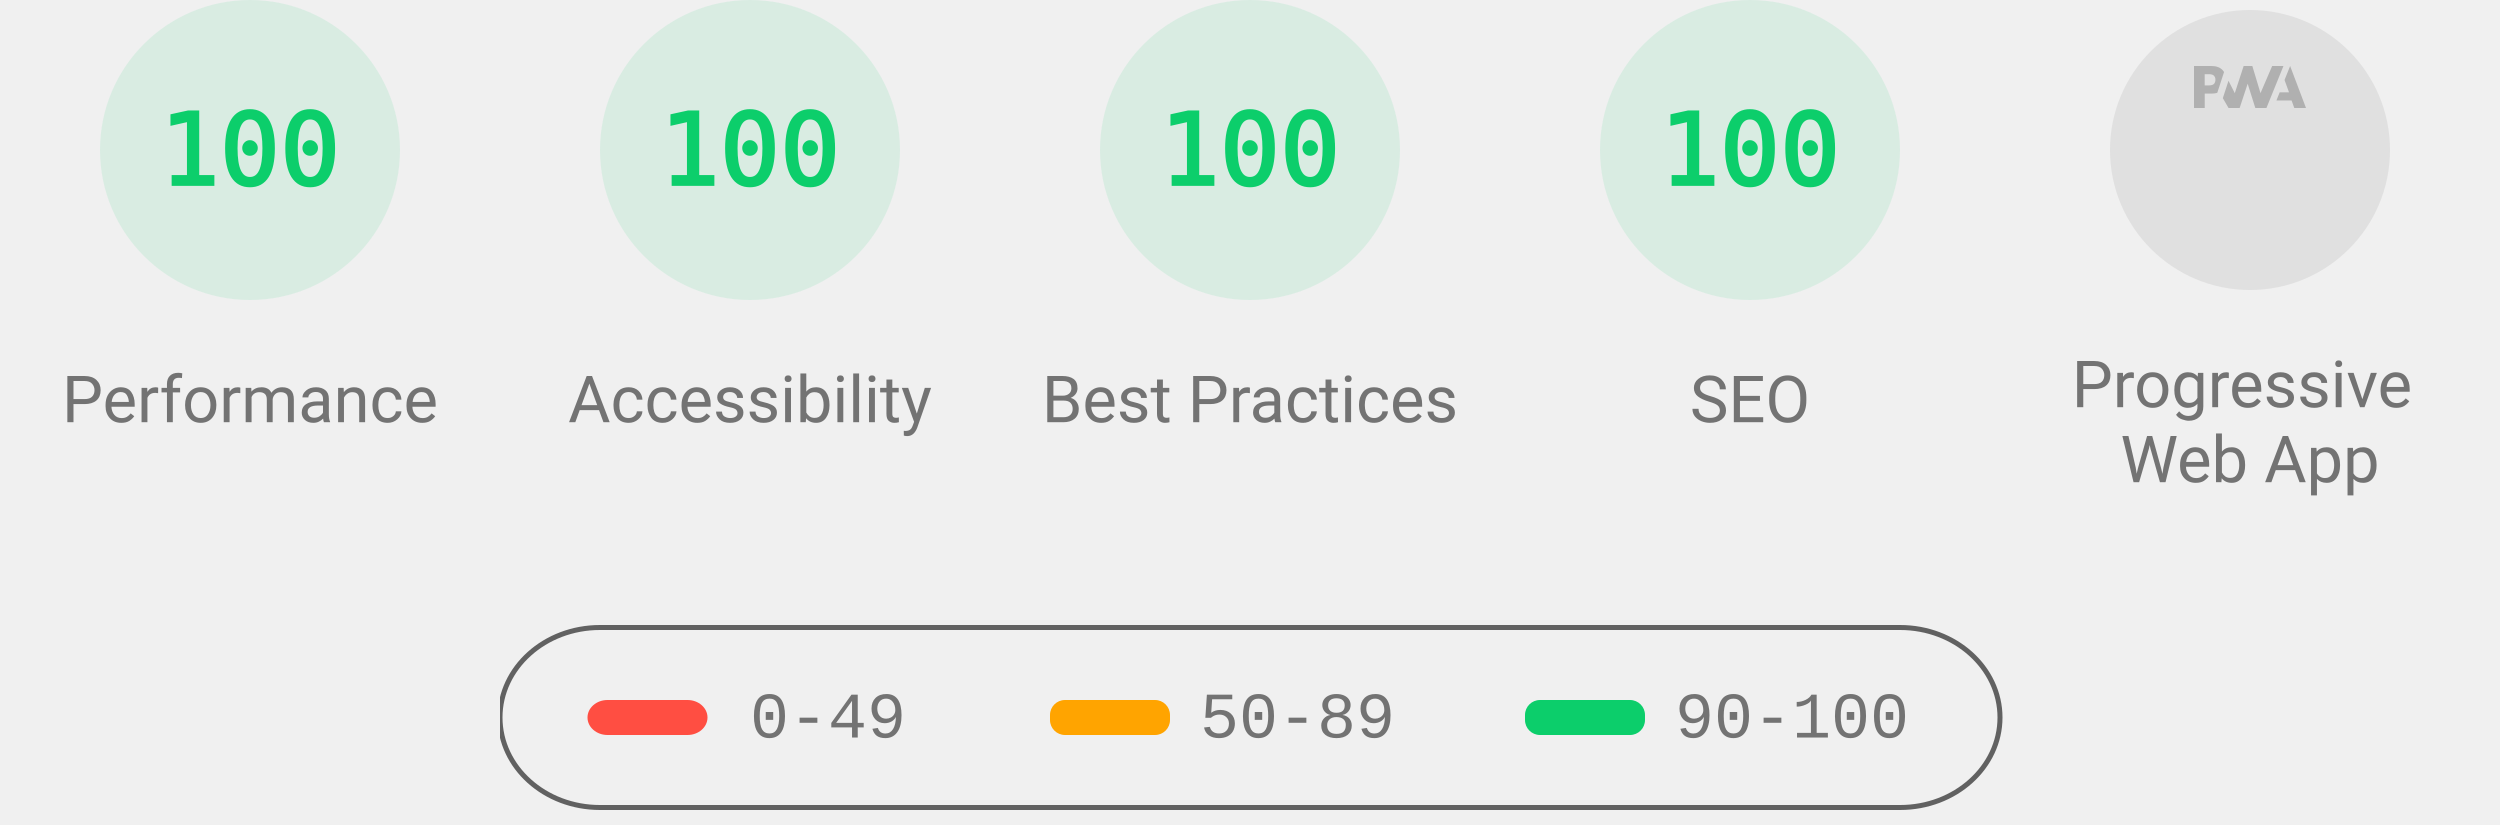
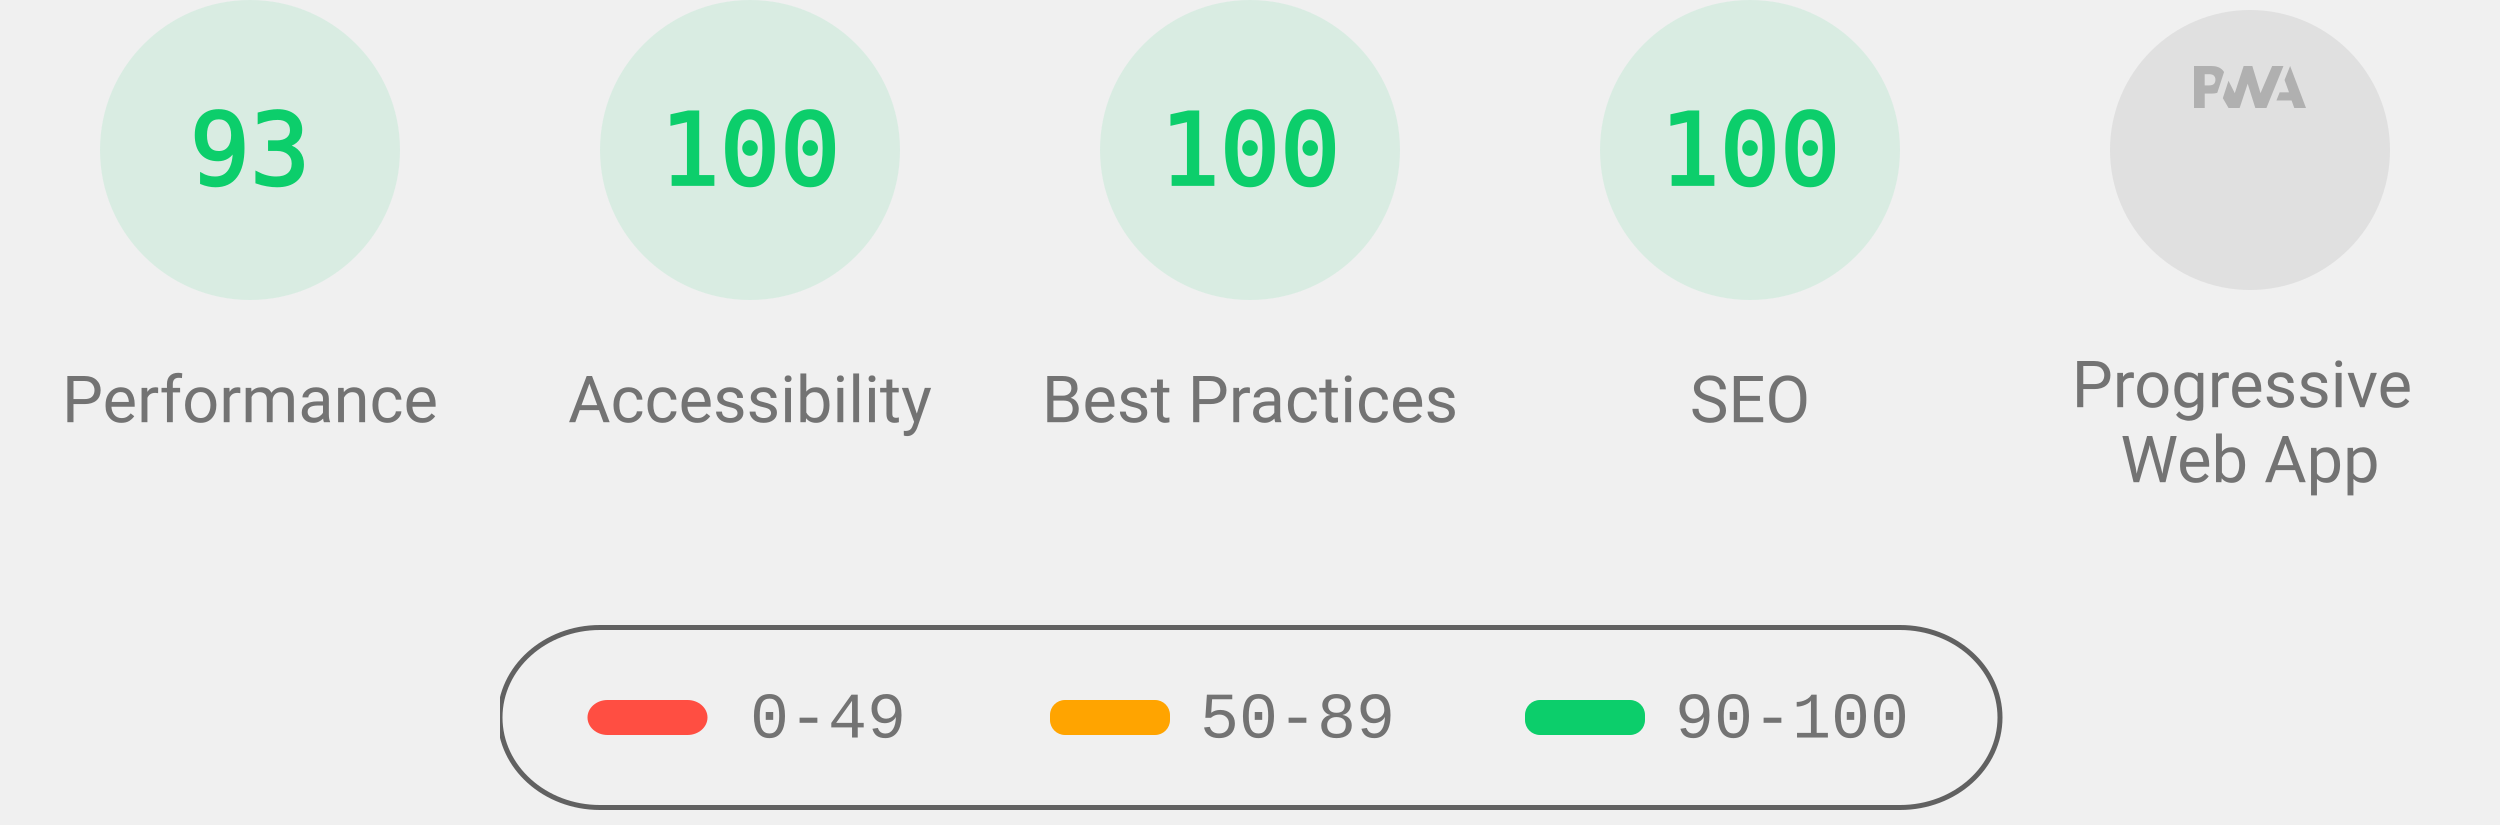
<svg xmlns="http://www.w3.org/2000/svg" class="theme--agnostic" fill="none" width="1000" height="330">
  <style>
			.gauge-base {
				opacity: 0.1
			}

			.gauge-arc {
				fill: none;
				animation-delay: 250ms;
				stroke-linecap: round;
				transform: rotate(-90deg);
				transform-origin: 100px 60px;
				animation: load-gauge 1s ease forwards
			}

			.guage-text {
				font-size: 40px;
				font-family: monospace;
				text-align: center
			}

			.guage-red {
				color: #ff4e42;
				fill: #ff4e42;
				stroke: #ff4e42
			}
			.guage-orange {
				color: #ffa400;
				fill: #ffa400;
				stroke: #ffa400
			}
			.guage-green {
				color: #0cce6b;
				fill: #0cce6b;
				stroke: #0cce6b
			}
			.theme--agnostic .guage-undefined {
				color: #5c5c5c;
				fill: #5c5c5c;
				stroke: #5c5c5c
			}
			.theme--light .guage-undefined {
				color: #1e1e1e;
				fill: #1e1e1e;
				stroke: #1e1e1e
			}
			.theme--dark .guage-undefined {
				color: #f5f5f5;
				fill: #f5f5f5;
				stroke: #f5f5f5
			}

			.guage-title {
				stroke: none;
				font-size: 26px;
				line-height: 26px;
				font-family: Roboto, Halvetica, Arial, sans-serif
			}
			.metric.guage-title {
				font-family: 'Courier New', Courier, monospace
			}
			.theme--agnostic .guage-title {
				color: #737373;
				fill: #737373
			}
			.theme--light .guage-title {
				color: #212121;
				fill: #212121
			}
			.theme--dark .guage-title {
				color: #f5f5f5;
				fill: #f5f5f5
			}

			@keyframes load-gauge {
				from {
					stroke-dasharray: 0 352.858
				}
			}
			.lh-gauge--pwa__disc {
				fill: #e0e0e0
			}
			.lh-gauge--pwa__logo {
				position: relative;
				fill: #b0b0b0
			}
			.lh-gauge--pwa__invisible {
				display: none
			}
			.lh-gauge--pwa__visible {
				display: inline
			}
			.guage-invisible {
				display: none
			}
			.lh-gauge--pwa__logo--primary-color {
				fill: #304ffe
			}
			.theme--agnostic .lh-gauge--pwa__logo--secondary-color {
				fill: #787878
			}
			.theme--light .lh-gauge--pwa__logo--secondary-color {
				fill: #3d3d3d
			}
			.theme--dark .lh-gauge--pwa__logo--secondary-color {
				fill: #d8b6b6
			}
			.theme--light #svg_2 {
				stroke: #00000022
			}
			.theme--agnostic #svg_2 {
				stroke: #616161
			}
			.theme--light #svg_2 {
				stroke: #00000022
			}
			.theme--dark #svg_2 {
				stroke: #f5f5f566
			}
		</style>
  <svg class="guage-div guage-perf guage-green" viewBox="0 0 200 200" width="200" height="200" x="0" y="0">
    <circle class="gauge-base" r="56" cx="100" cy="60" stroke-width="8" />
-     <circle class="gauge-arc guage-arc-1" r="56" cx="100" cy="60" stroke-width="8" style="stroke-dasharray: 351.858, 351.858;" />
-     <text class="guage-text" x="100px" y="60px" alignment-baseline="central" dominant-baseline="central" text-anchor="middle">100</text>
+     <circle class="gauge-arc guage-arc-1" r="56" cx="100" cy="60" stroke-width="8" style="stroke-dasharray: 327.228, 351.858;" />
+     <text class="guage-text" x="100px" y="60px" alignment-baseline="central" dominant-baseline="central" text-anchor="middle">93</text>
    <text class="guage-title" x="100px" y="160px" alignment-baseline="central" dominant-baseline="central" text-anchor="middle">Performance</text>
  </svg>
  <svg class="guage-div guage-acc guage-green" viewBox="0 0 200 200" width="200" height="200" x="200" y="0">
    <circle class="gauge-base" r="56" cx="100" cy="60" stroke-width="8" />
    <circle class="gauge-arc guage-arc-2" r="56" cx="100" cy="60" stroke-width="8" style="stroke-dasharray: 351.858, 351.858;" />
    <text class="guage-text" x="100px" y="60px" alignment-baseline="central" dominant-baseline="central" text-anchor="middle">100</text>
    <text class="guage-title" x="100px" y="160px" alignment-baseline="central" dominant-baseline="central" text-anchor="middle">Accessibility</text>
  </svg>
  <svg class="guage-div guage-best guage-green" viewBox="0 0 200 200" width="200" height="200" x="400" y="0">
    <circle class="gauge-base" r="56" cx="100" cy="60" stroke-width="8" />
    <circle class="gauge-arc guage-arc-3" r="56" cx="100" cy="60" stroke-width="8" style="stroke-dasharray: 351.858, 351.858;" />
    <text class="guage-text" x="100px" y="60px" alignment-baseline="central" dominant-baseline="central" text-anchor="middle">100</text>
    <text class="guage-title" x="100px" y="160px" alignment-baseline="central" dominant-baseline="central" text-anchor="middle">Best Practices</text>
  </svg>
  <svg class="guage-div guage-seo guage-green" viewBox="0 0 200 200" width="200" height="200" x="600" y="0">
    <circle class="gauge-base" r="56" cx="100" cy="60" stroke-width="8" />
    <circle class="gauge-arc guage-arc-4" r="56" cx="100" cy="60" stroke-width="8" style="stroke-dasharray: 351.858, 351.858;" />
    <text class="guage-text" x="100px" y="60px" alignment-baseline="central" dominant-baseline="central" text-anchor="middle">100</text>
    <text class="guage-title" x="100px" y="160px" alignment-baseline="central" dominant-baseline="central" text-anchor="middle">SEO</text>
  </svg>
  <svg class="guage-div guage-pwa " viewBox="0 0 200 200" width="200" height="200" x="800" y="0">
    <svg viewBox="0 0 60 60" width="112" height="112" x="44" y="4">
      <defs>
        <linearGradient id="lh-gauge--pwa__check-circle__gradient-0" x1="50%" y1="0%" x2="50%" y2="100%">
          <stop stop-color="#00C852" offset="0%" />
          <stop stop-color="#009688" offset="100%" />
        </linearGradient>
        <linearGradient id="lh-gauge--pwa__installable__shadow-gradient-0" x1="76.056%" x2="24.111%" y1="82.995%" y2="24.735%">
          <stop stop-color="#A5D6A7" offset="0%" />
          <stop stop-color="#80CBC4" offset="100%" />
        </linearGradient>
        <linearGradient id="lh-gauge--pwa__fast-reliable__shadow-gradient-0" x1="76.056%" y1="82.995%" x2="25.678%" y2="26.493%">
          <stop stop-color="#64B5F6" offset="0%" />
          <stop stop-color="#2979FF" offset="100%" />
        </linearGradient>
        <g id="lh-gauge--pwa__fast-reliable-badge-0">
          <circle fill="#FFFFFF" cx="10" cy="10" r="10" />
          <path fill="#304FFE" d="M10 3.58l5.25 2.34v3.5c0 3.23-2.24 6.26-5.25 7-3.01-.74-5.25-3.77-5.25-7v-3.5L10 3.58zm-.47 10.74l2.76-4.83.03-.07c.04-.08 0-.24-.22-.24h-1.64l.47-3.26h-.47l-2.7 4.77c-.02.01.05-.1-.04.05-.09.16-.1.31.18.31h1.63l-.47 3.27h.47z" />
        </g>
        <g id="lh-gauge--pwa__installable-badge-0">
          <circle fill="#FFFFFF" cx="10" cy="10" r="10" />
          <path fill="#009688" d="M10 4.167A5.835 5.835 0 0 0 4.167 10 5.835 5.835 0 0 0 10 15.833 5.835 5.835 0 0 0 15.833 10 5.835 5.835 0 0 0 10 4.167zm2.917 6.416h-2.334v2.334H9.417v-2.334H7.083V9.417h2.334V7.083h1.166v2.334h2.334v1.166z" />
        </g>
      </defs>
      <g stroke="none" fill-rule="nonzero">
        <circle class="lh-gauge--pwa__disc" cx="30" cy="30" r="30" />
        <g class="lh-gauge--pwa__logo">
          <path d="M35.66 19.39l.7-1.75h2L37.4 15 38.6 12l3.4 9h-2.51l-.58-1.61z" />
          <path d="M33.52 21l3.65-9h-2.42l-2.5 5.82L30.5 12h-1.86l-1.9 5.82-1.35-2.65-1.21 3.72L25.4 21h2.38l1.72-5.2 1.64 5.2z" />
          <path fill-rule="nonzero" d="M20.3 17.91h1.48c.45 0 .85-.05 1.2-.15l.39-1.18 1.07-3.3a2.64 2.64 0 0 0-.28-.37c-.55-.6-1.36-.91-2.42-.91H18v9h2.3V17.9zm1.96-3.84c.22.22.33.5.33.87 0 .36-.1.65-.29.87-.2.23-.59.35-1.15.35h-.86v-2.41h.87c.52 0 .89.1 1.1.32z" />
        </g>
        <rect class="lh-gauge--pwa__component lh-gauge--pwa__na-line lh-gauge--pwa__invisible" fill="#FFFFFF" x="20" y="32" width="20" height="4" rx="2" />
        <g class="lh-gauge--pwa__component lh-gauge--pwa__fast-reliable-badge lh-gauge--pwa__invisible" transform="translate(20, 29)">
          <path fill="url(#lh-gauge--pwa__fast-reliable__shadow-gradient-0)" d="M33.63 19.49A30 30 0 0 1 16.2 30.36L3 17.14 17.14 3l16.49 16.49z" />
          <use href="#lh-gauge--pwa__fast-reliable-badge-0" />
        </g>
        <g class="lh-gauge--pwa__component lh-gauge--pwa__installable-badge lh-gauge--pwa__invisible" transform="translate(20, 29)">
          <path fill="url(#lh-gauge--pwa__installable__shadow-gradient-0)" d="M33.629 19.487c-4.272 5.453-10.391 9.39-17.415 10.869L3 17.142 17.142 3 33.63 19.487z" />
          <use href="#lh-gauge--pwa__installable-badge-0" />
        </g>
        <g class="lh-gauge--pwa__component lh-gauge--pwa__fast-reliable-installable-badges lh-gauge--pwa__invisible">
          <g transform="translate(8, 29)">
            <path fill="url(#lh-gauge--pwa__fast-reliable__shadow-gradient-0)" d="M16.321 30.463L3 17.143 17.142 3l22.365 22.365A29.864 29.864 0 0 1 22 31c-1.942 0-3.84-.184-5.679-.537z" />
            <use href="#lh-gauge--pwa__fast-reliable-badge-0" />
          </g>
          <g transform="translate(32, 29)">
            <path fill="url(#lh-gauge--pwa__installable__shadow-gradient-0)" d="M25.982 11.84a30.107 30.107 0 0 1-13.08 15.203L3 17.143 17.142 3l8.84 8.84z" />
            <use href="#lh-gauge--pwa__installable-badge-0" />
          </g>
        </g>
        <g class="lh-gauge--pwa__component lh-gauge--pwa__check-circle lh-gauge--pwa__invisible" transform="translate(18, 28)">
          <circle fill="#FFFFFF" cx="12" cy="12" r="12" />
          <path fill="url(#lh-gauge--pwa__check-circle__gradient-0)" d="M12 2a10 10 0 1 0 0 20 10 10 0 0 0 0-20zm-2 15l-5-5 1.41-1.41L10 14.17l7.59-7.59L19 8l-9 9z" />
        </g>
      </g>
    </svg>
    <text class="guage-title" y="160px" alignment-baseline="central" dominant-baseline="central" text-anchor="middle">
      <tspan x="100px" dy="-6px">Progressive</tspan>
      <tspan x="100px" dy="30px">Web App</tspan>
    </text>
  </svg>
  <svg width="604" height="76" x="200" y="250">
    <g>
      <rect fill="none" id="canvas_background" height="80" width="604" y="-1" x="-1" />
      <g display="none" overflow="visible" y="0" x="0" height="100%" width="100%" id="canvasGrid">
        <rect fill="url(#gridpattern)" stroke-width="0" y="0" x="0" height="100%" width="100%" />
      </g>
    </g>
    <g>
      <rect fill-opacity="0" stroke-width="2" rx="40" id="svg_2" height="72" width="600" y="1" x="0" fill="#000000" />
      <rect stroke="#000" rx="8" id="svg_3" height="14" width="48" y="30" x="35" stroke-opacity="null" stroke-width="0" fill="#ff4e42" />
      <rect stroke="#000" rx="6" id="svg_4" height="14" width="48" y="30" x="220" stroke-opacity="null" stroke-width="0" fill="#ffa400" />
      <rect stroke="#000" rx="6" id="svg_5" height="14" width="48" y="30" x="410" stroke-opacity="null" stroke-width="0" fill="#0cce6b" />
      <text class="metric guage-title" xml:space="preserve" text-anchor="start" font-size="26" id="svg_6" y="45" x="100" stroke-opacity="null" stroke-width="0" stroke="#000">0-49</text>
      <text class="metric guage-title" xml:space="preserve" text-anchor="start" font-size="26" id="svg_7" y="45" x="280" stroke-opacity="null" stroke-width="0" stroke="#000">50-89</text>
      <text class="metric guage-title" xml:space="preserve" text-anchor="start" font-size="26" id="svg_8" y="45" x="470" stroke-opacity="null" stroke-width="0" stroke="#000">90-100</text>
    </g>
  </svg>
</svg>
